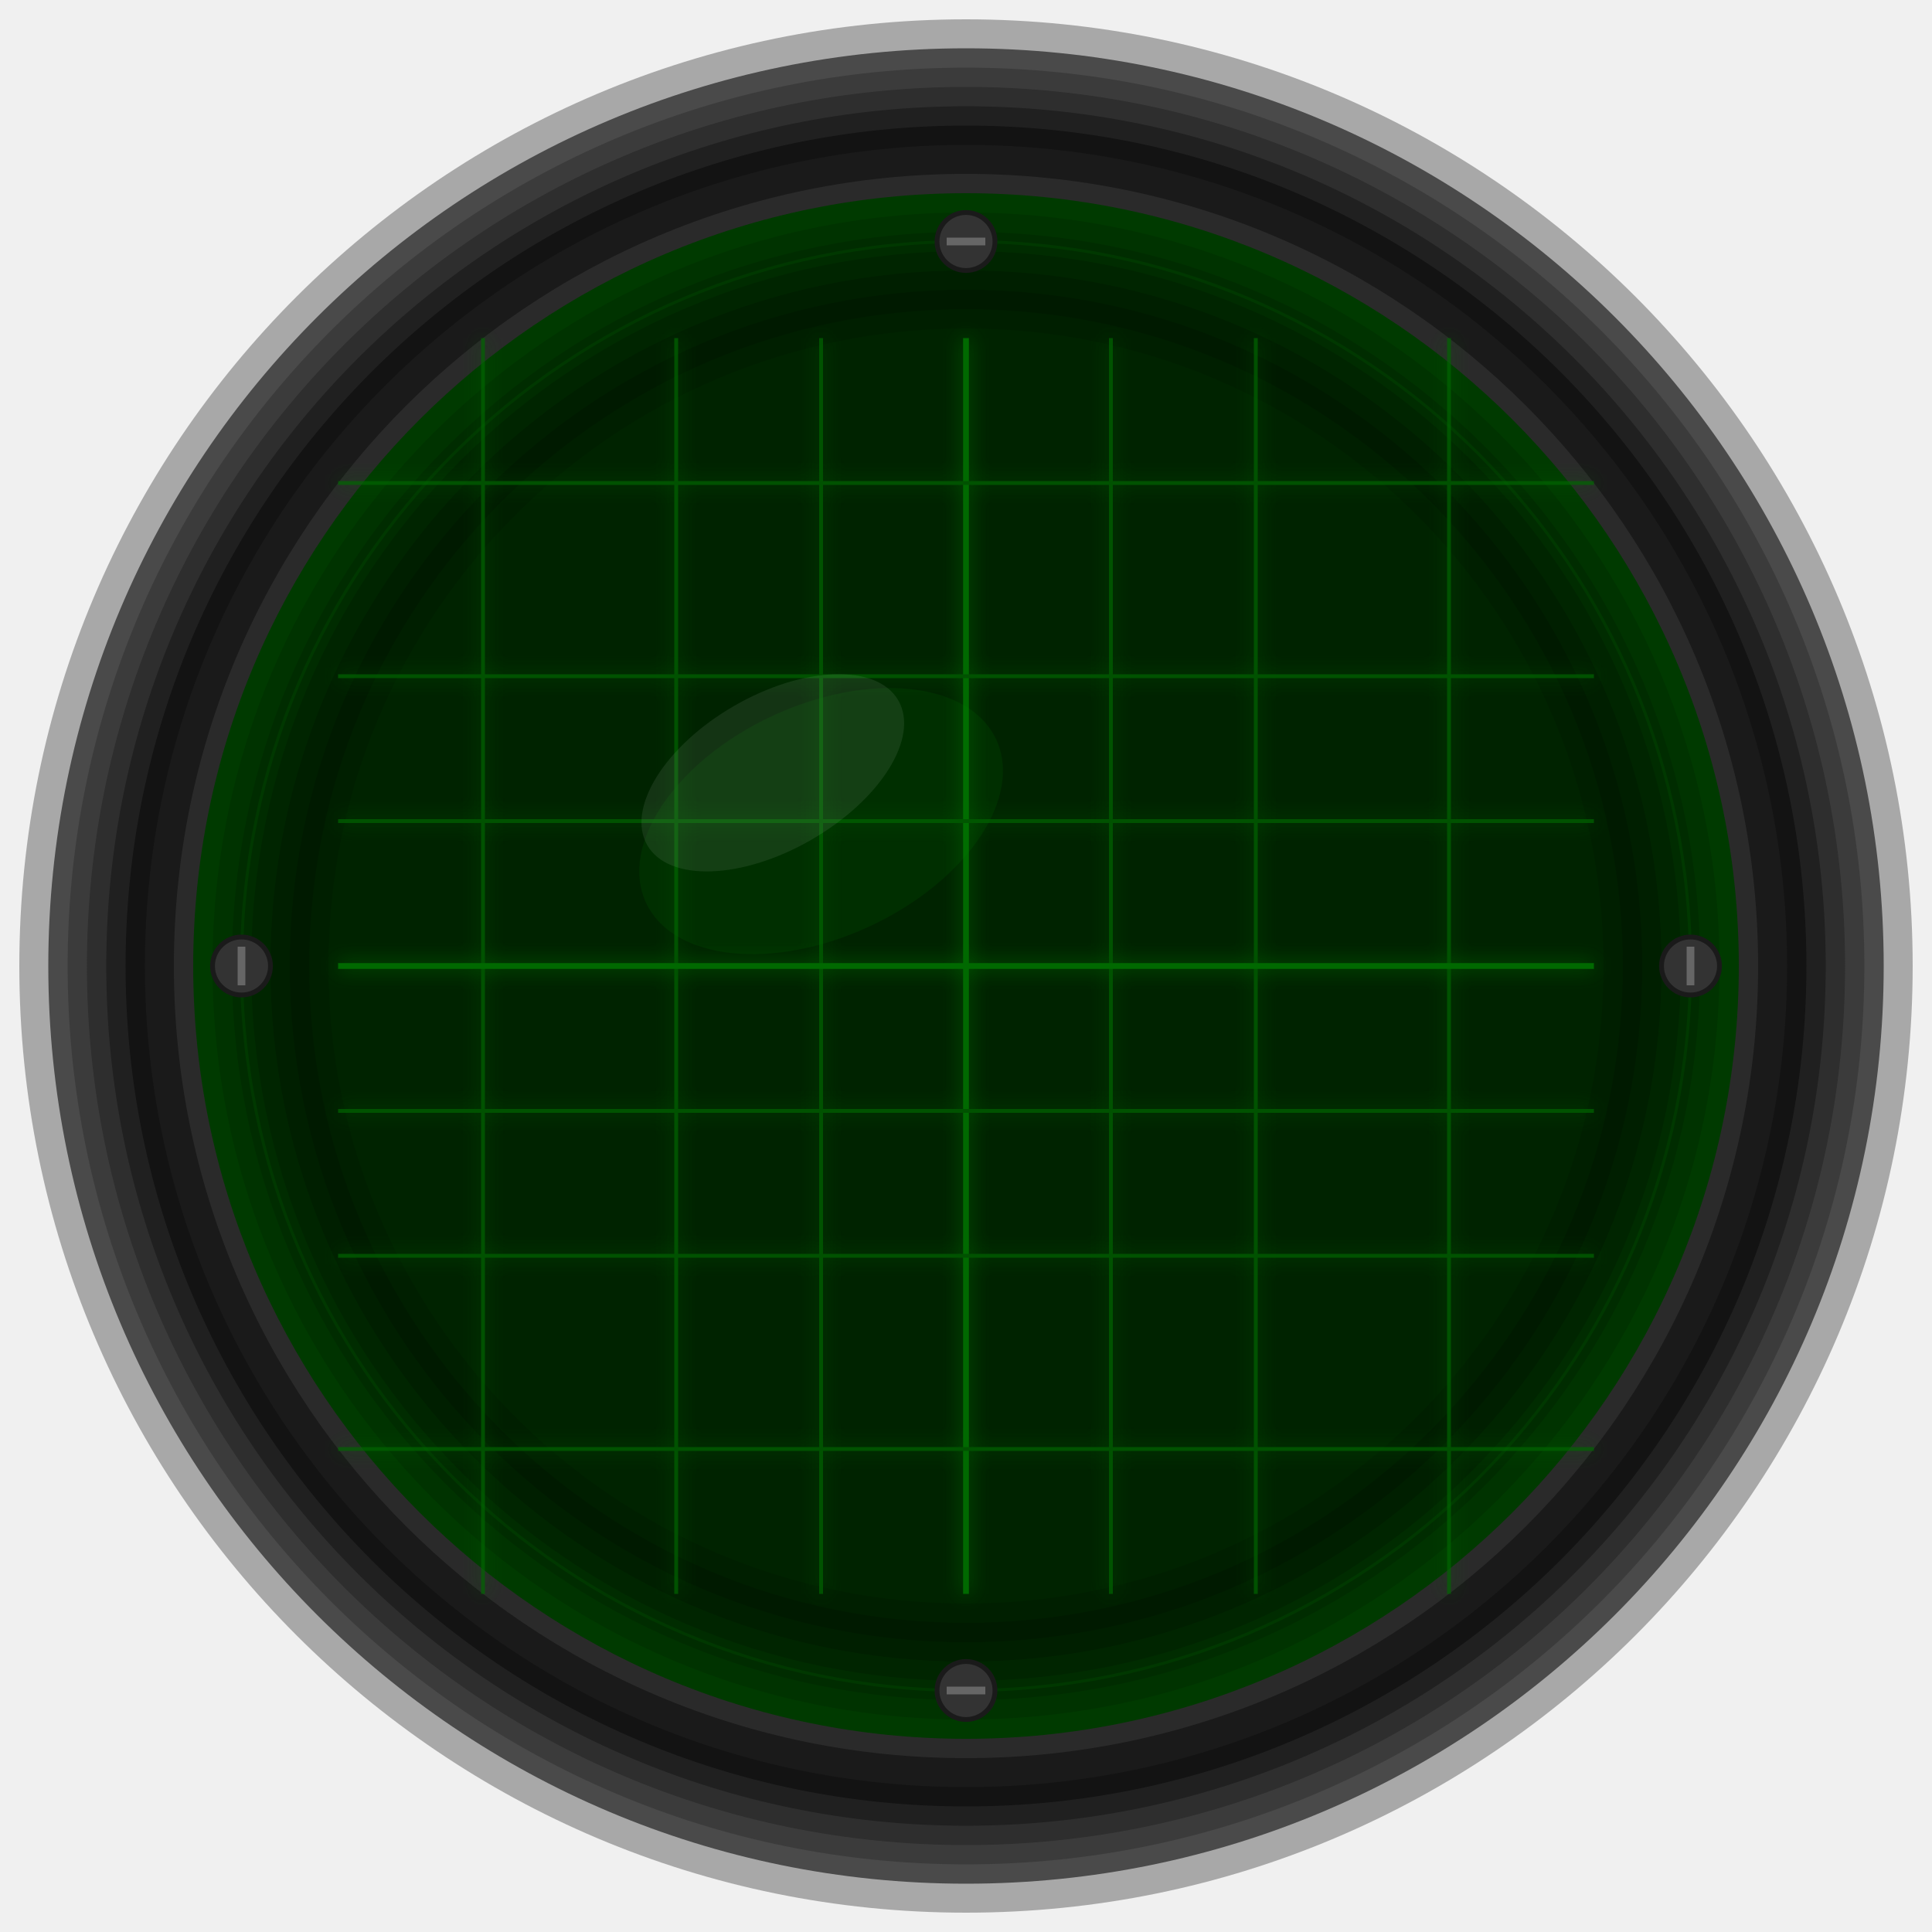
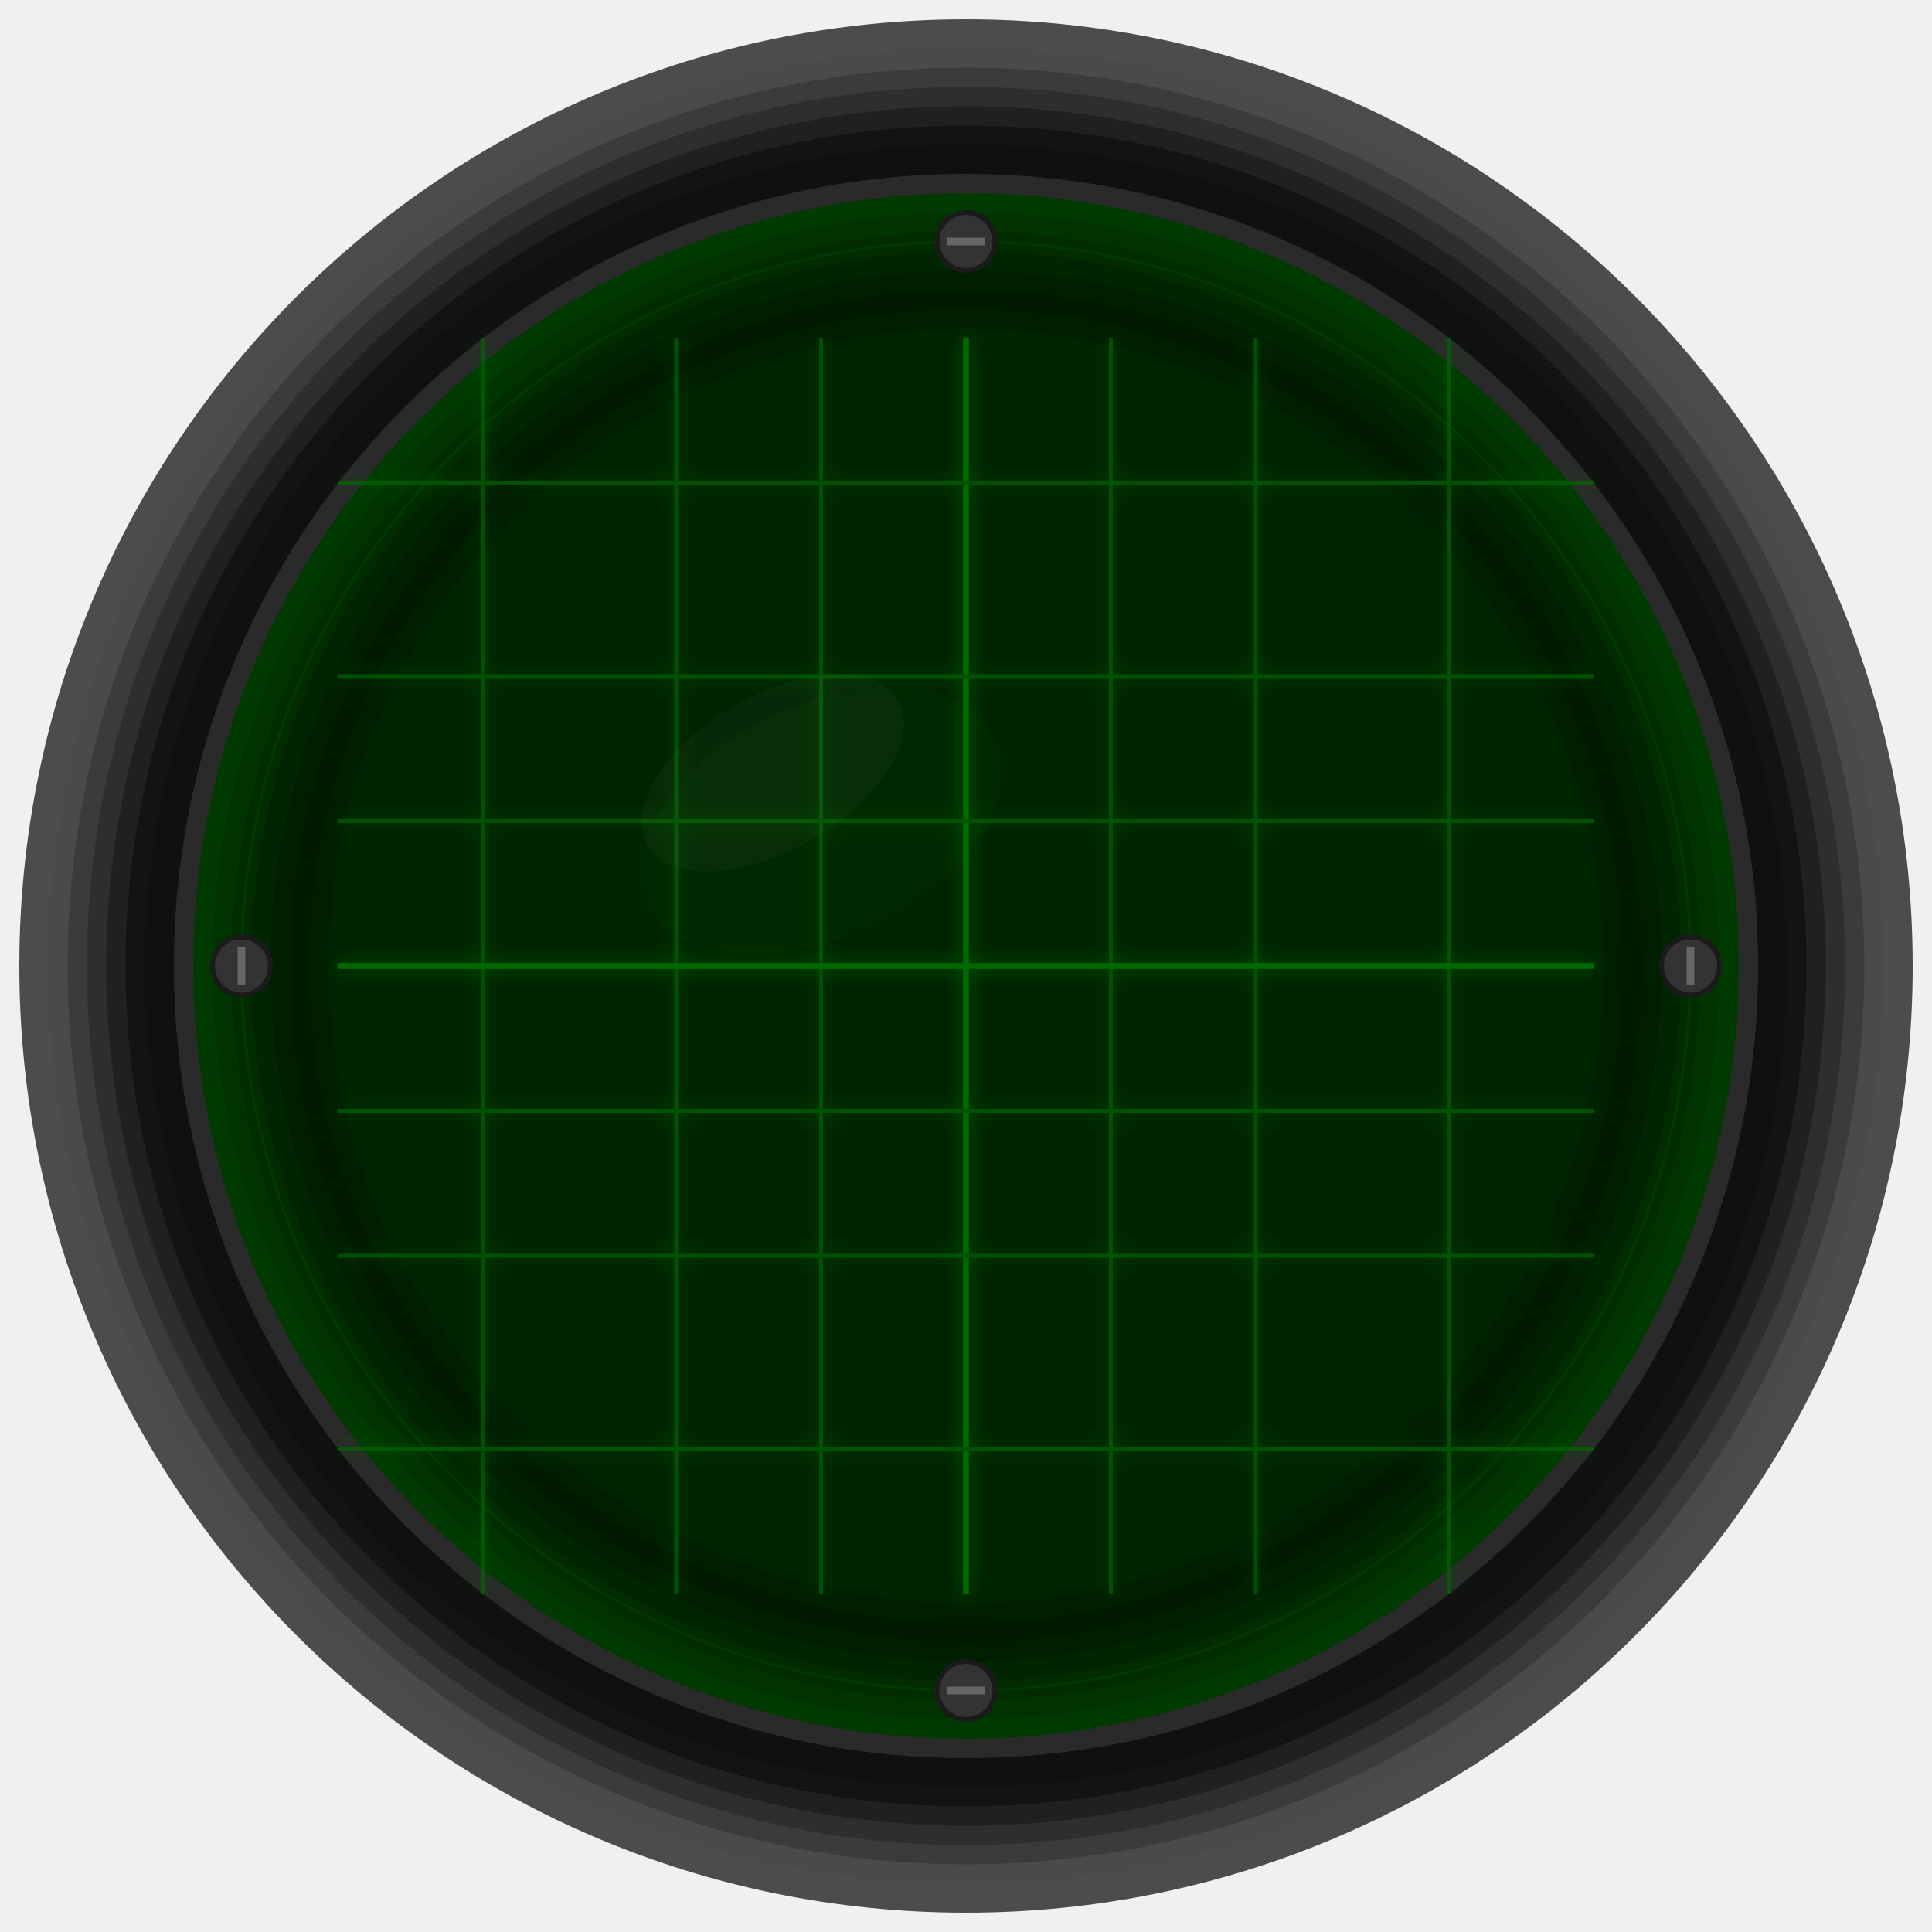
- <svg xmlns="http://www.w3.org/2000/svg" width="200" height="200" viewBox="0 0 200 200">
-   <defs>
-     <filter id="phosphorGlow" x="-50%" y="-50%" width="200%" height="200%">
-       <feGaussianBlur stdDeviation="1" result="coloredBlur" />
-       <feMerge>
-         <feMergeNode in="coloredBlur" />
-         <feMergeNode in="SourceGraphic" />
+ <svg xmlns="http://www.w3.org/2000/svg" width="200" height="200" viewBox="0 0 200 200" version="1.1" id="svg39">
+   <defs id="defs4">
+     <filter id="phosphorGlow" x="-0.018" y="-0.018" width="1.037" height="1.037">
+       <feGaussianBlur stdDeviation="1" result="coloredBlur" id="feGaussianBlur1" />
+       <feMerge id="feMerge2">
+         <feMergeNode in="coloredBlur" id="feMergeNode1" />
+         <feMergeNode in="SourceGraphic" id="feMergeNode2" />
      </feMerge>
    </filter>
    <filter id="innerGlow" x="-50%" y="-50%" width="200%" height="200%">
-       <feGaussianBlur stdDeviation="2" result="coloredBlur" />
-       <feMerge>
-         <feMergeNode in="coloredBlur" />
-         <feMergeNode in="SourceGraphic" />
+       <feGaussianBlur stdDeviation="2" result="coloredBlur" id="feGaussianBlur2" />
+       <feMerge id="feMerge4">
+         <feMergeNode in="coloredBlur" id="feMergeNode3" />
+         <feMergeNode in="SourceGraphic" id="feMergeNode4" />
      </feMerge>
    </filter>
    <filter id="shadow" x="-50%" y="-50%" width="200%" height="200%">
      <feDropShadow dx="3" dy="3" stdDeviation="3" flood-color="#000000" flood-opacity="0.4" />
    </filter>
  </defs>
-   <circle cx="100" cy="100" r="98" fill="#000000" opacity="0.3" />
-   <circle cx="100" cy="100" r="95" fill="#4a4a4a" />
-   <circle cx="100" cy="100" r="93" fill="#3a3a3a" opacity="0.9" />
-   <circle cx="100" cy="100" r="91" fill="#2a2a2a" opacity="0.8" />
-   <circle cx="100" cy="100" r="89" fill="#1a1a1a" opacity="0.7" />
-   <circle cx="100" cy="100" r="87" fill="#0a0a0a" opacity="0.6" />
-   <circle cx="100" cy="100" r="85" fill="#1a1a1a" />
-   <circle cx="100" cy="100" r="82" fill="#2a2a2a" />
-   <circle cx="100" cy="100" r="80" fill="#003a00" />
-   <circle cx="100" cy="100" r="78" fill="#003200" opacity="0.9" />
-   <circle cx="100" cy="100" r="76" fill="#002a00" opacity="0.8" />
-   <circle cx="100" cy="100" r="74" fill="#002200" opacity="0.7" />
-   <circle cx="100" cy="100" r="72" fill="#001a00" opacity="0.6" />
-   <circle cx="100" cy="100" r="70" fill="#001a00" />
-   <circle cx="100" cy="100" r="68" fill="#001f00" opacity="0.9" />
-   <circle cx="100" cy="100" r="66" fill="#002400" opacity="0.8" />
-   <ellipse cx="85" cy="85" rx="20" ry="12" fill="#004000" opacity="0.4" transform="rotate(-25 85 85)" />
-   <circle cx="100" cy="100" r="75" fill="none" stroke="#004400" stroke-width="0.3" opacity="0.5" />
-   <g stroke="#006600" stroke-width="0.4" opacity="0.7" fill="none" filter="url(#phosphorGlow)">
-     <line x1="50" y1="35" x2="50" y2="165" />
-     <line x1="70" y1="35" x2="70" y2="165" />
-     <line x1="85" y1="35" x2="85" y2="165" />
-     <line x1="100" y1="35" x2="100" y2="165" stroke-width="0.6" stroke="#008800" />
-     <line x1="115" y1="35" x2="115" y2="165" />
-     <line x1="130" y1="35" x2="130" y2="165" />
-     <line x1="150" y1="35" x2="150" y2="165" />
-     <line x1="35" y1="50" x2="165" y2="50" />
-     <line x1="35" y1="70" x2="165" y2="70" />
-     <line x1="35" y1="85" x2="165" y2="85" />
-     <line x1="35" y1="100" x2="165" y2="100" stroke-width="0.6" stroke="#008800" />
-     <line x1="35" y1="115" x2="165" y2="115" />
-     <line x1="35" y1="130" x2="165" y2="130" />
-     <line x1="35" y1="150" x2="165" y2="150" />
+   <circle cx="100" cy="100" r="98" fill="#000000" opacity="0.3" id="circle4" style="display:inline;opacity:0.749;stroke-width:0;stroke-dasharray:none;fill:#161616;fill-opacity:1" />
+   <circle cx="100" cy="100" r="95" fill="#4a4a4a" id="circle5" />
+   <circle cx="100" cy="100" r="93" fill="#3a3a3a" opacity="0.9" id="circle6" />
+   <circle cx="100" cy="100" r="91" fill="#2a2a2a" opacity="0.8" id="circle7" />
+   <circle cx="100" cy="100" r="89" fill="#1a1a1a" opacity="0.7" id="circle8" />
+   <circle cx="100" cy="100" r="87" fill="#0a0a0a" opacity="0.6" id="circle9" />
+   <circle cx="100" cy="100" r="85" fill="#1a1a1a" id="circle10" style="fill:#101010;fill-opacity:1" />
+   <circle cx="100" cy="100" r="82" fill="#2a2a2a" id="circle11" />
+   <circle cx="100" cy="100" r="80" fill="#003a00" id="circle12" />
+   <circle cx="100" cy="100" r="78" fill="#003200" opacity="0.9" id="circle13" />
+   <circle cx="100" cy="100" r="76" fill="#002a00" opacity="0.8" id="circle14" />
+   <circle cx="100" cy="100" r="74" fill="#002200" opacity="0.7" id="circle15" />
+   <circle cx="100" cy="100" r="72" fill="#001a00" opacity="0.6" id="circle16" />
+   <circle cx="100" cy="100" r="70" fill="#001a00" id="circle17" />
+   <circle cx="100" cy="100" r="68" fill="#001f00" opacity="0.9" id="circle18" />
+   <circle cx="100" cy="100" r="66" fill="#002400" opacity="0.8" id="circle19" />
+   <ellipse cx="85" cy="85" rx="20" ry="12" fill="#004000" opacity="0.4" transform="rotate(-25 85 85)" id="ellipse19" style="opacity:0.155" />
+   <circle cx="100" cy="100" r="75" fill="none" stroke="#004400" stroke-width="0.3" opacity="0.5" id="circle20" />
+   <g stroke="#006600" stroke-width="0.4" opacity="0.7" fill="none" filter="url(#phosphorGlow)" id="g33">
+     <line x1="50" y1="35" x2="50" y2="165" id="line20" />
+     <line x1="70" y1="35" x2="70" y2="165" id="line21" />
+     <line x1="85" y1="35" x2="85" y2="165" id="line22" />
+     <line x1="100" y1="35" x2="100" y2="165" stroke-width="0.6" stroke="#008800" id="line23" />
+     <line x1="115" y1="35" x2="115" y2="165" id="line24" />
+     <line x1="130" y1="35" x2="130" y2="165" id="line25" />
+     <line x1="150" y1="35" x2="150" y2="165" id="line26" />
+     <line x1="35" y1="50" x2="165" y2="50" id="line27" />
+     <line x1="35" y1="70" x2="165" y2="70" id="line28" />
+     <line x1="35" y1="85" x2="165" y2="85" id="line29" />
+     <line x1="35" y1="100" x2="165" y2="100" stroke-width="0.6" stroke="#008800" id="line30" />
+     <line x1="35" y1="115" x2="165" y2="115" id="line31" />
+     <line x1="35" y1="130" x2="165" y2="130" id="line32" />
+     <line x1="35" y1="150" x2="165" y2="150" id="line33" />
  </g>
-   <ellipse cx="80" cy="80" rx="15" ry="8" fill="#ffffff" opacity="0.08" transform="rotate(-30 80 80)" />
-   <g fill="#333333" stroke="#1a1a1a" stroke-width="0.5">
-     <circle cx="100" cy="25" r="3" />
-     <circle cx="175" cy="100" r="3" />
-     <circle cx="100" cy="175" r="3" />
-     <circle cx="25" cy="100" r="3" />
+   <ellipse cx="80" cy="80" rx="15" ry="8" fill="#ffffff" opacity="0.08" transform="rotate(-30 80 80)" id="ellipse33" style="opacity:0.053;fill:#ffffff;fill-opacity:0.546" />
+   <g fill="#333333" stroke="#1a1a1a" stroke-width="0.5" id="g36">
+     <circle cx="100" cy="25" r="3" id="circle33" />
+     <circle cx="175" cy="100" r="3" id="circle34" />
+     <circle cx="100" cy="175" r="3" id="circle35" />
+     <circle cx="25" cy="100" r="3" id="circle36" />
  </g>
-   <g stroke="#666666" stroke-width="0.8">
-     <line x1="98" y1="25" x2="102" y2="25" />
-     <line x1="175" y1="98" x2="175" y2="102" />
-     <line x1="98" y1="175" x2="102" y2="175" />
-     <line x1="25" y1="98" x2="25" y2="102" />
+   <g stroke="#666666" stroke-width="0.8" id="g39">
+     <line x1="98" y1="25" x2="102" y2="25" id="line36" />
+     <line x1="175" y1="98" x2="175" y2="102" id="line37" />
+     <line x1="98" y1="175" x2="102" y2="175" id="line38" />
+     <line x1="25" y1="98" x2="25" y2="102" id="line39" />
  </g>
</svg>
